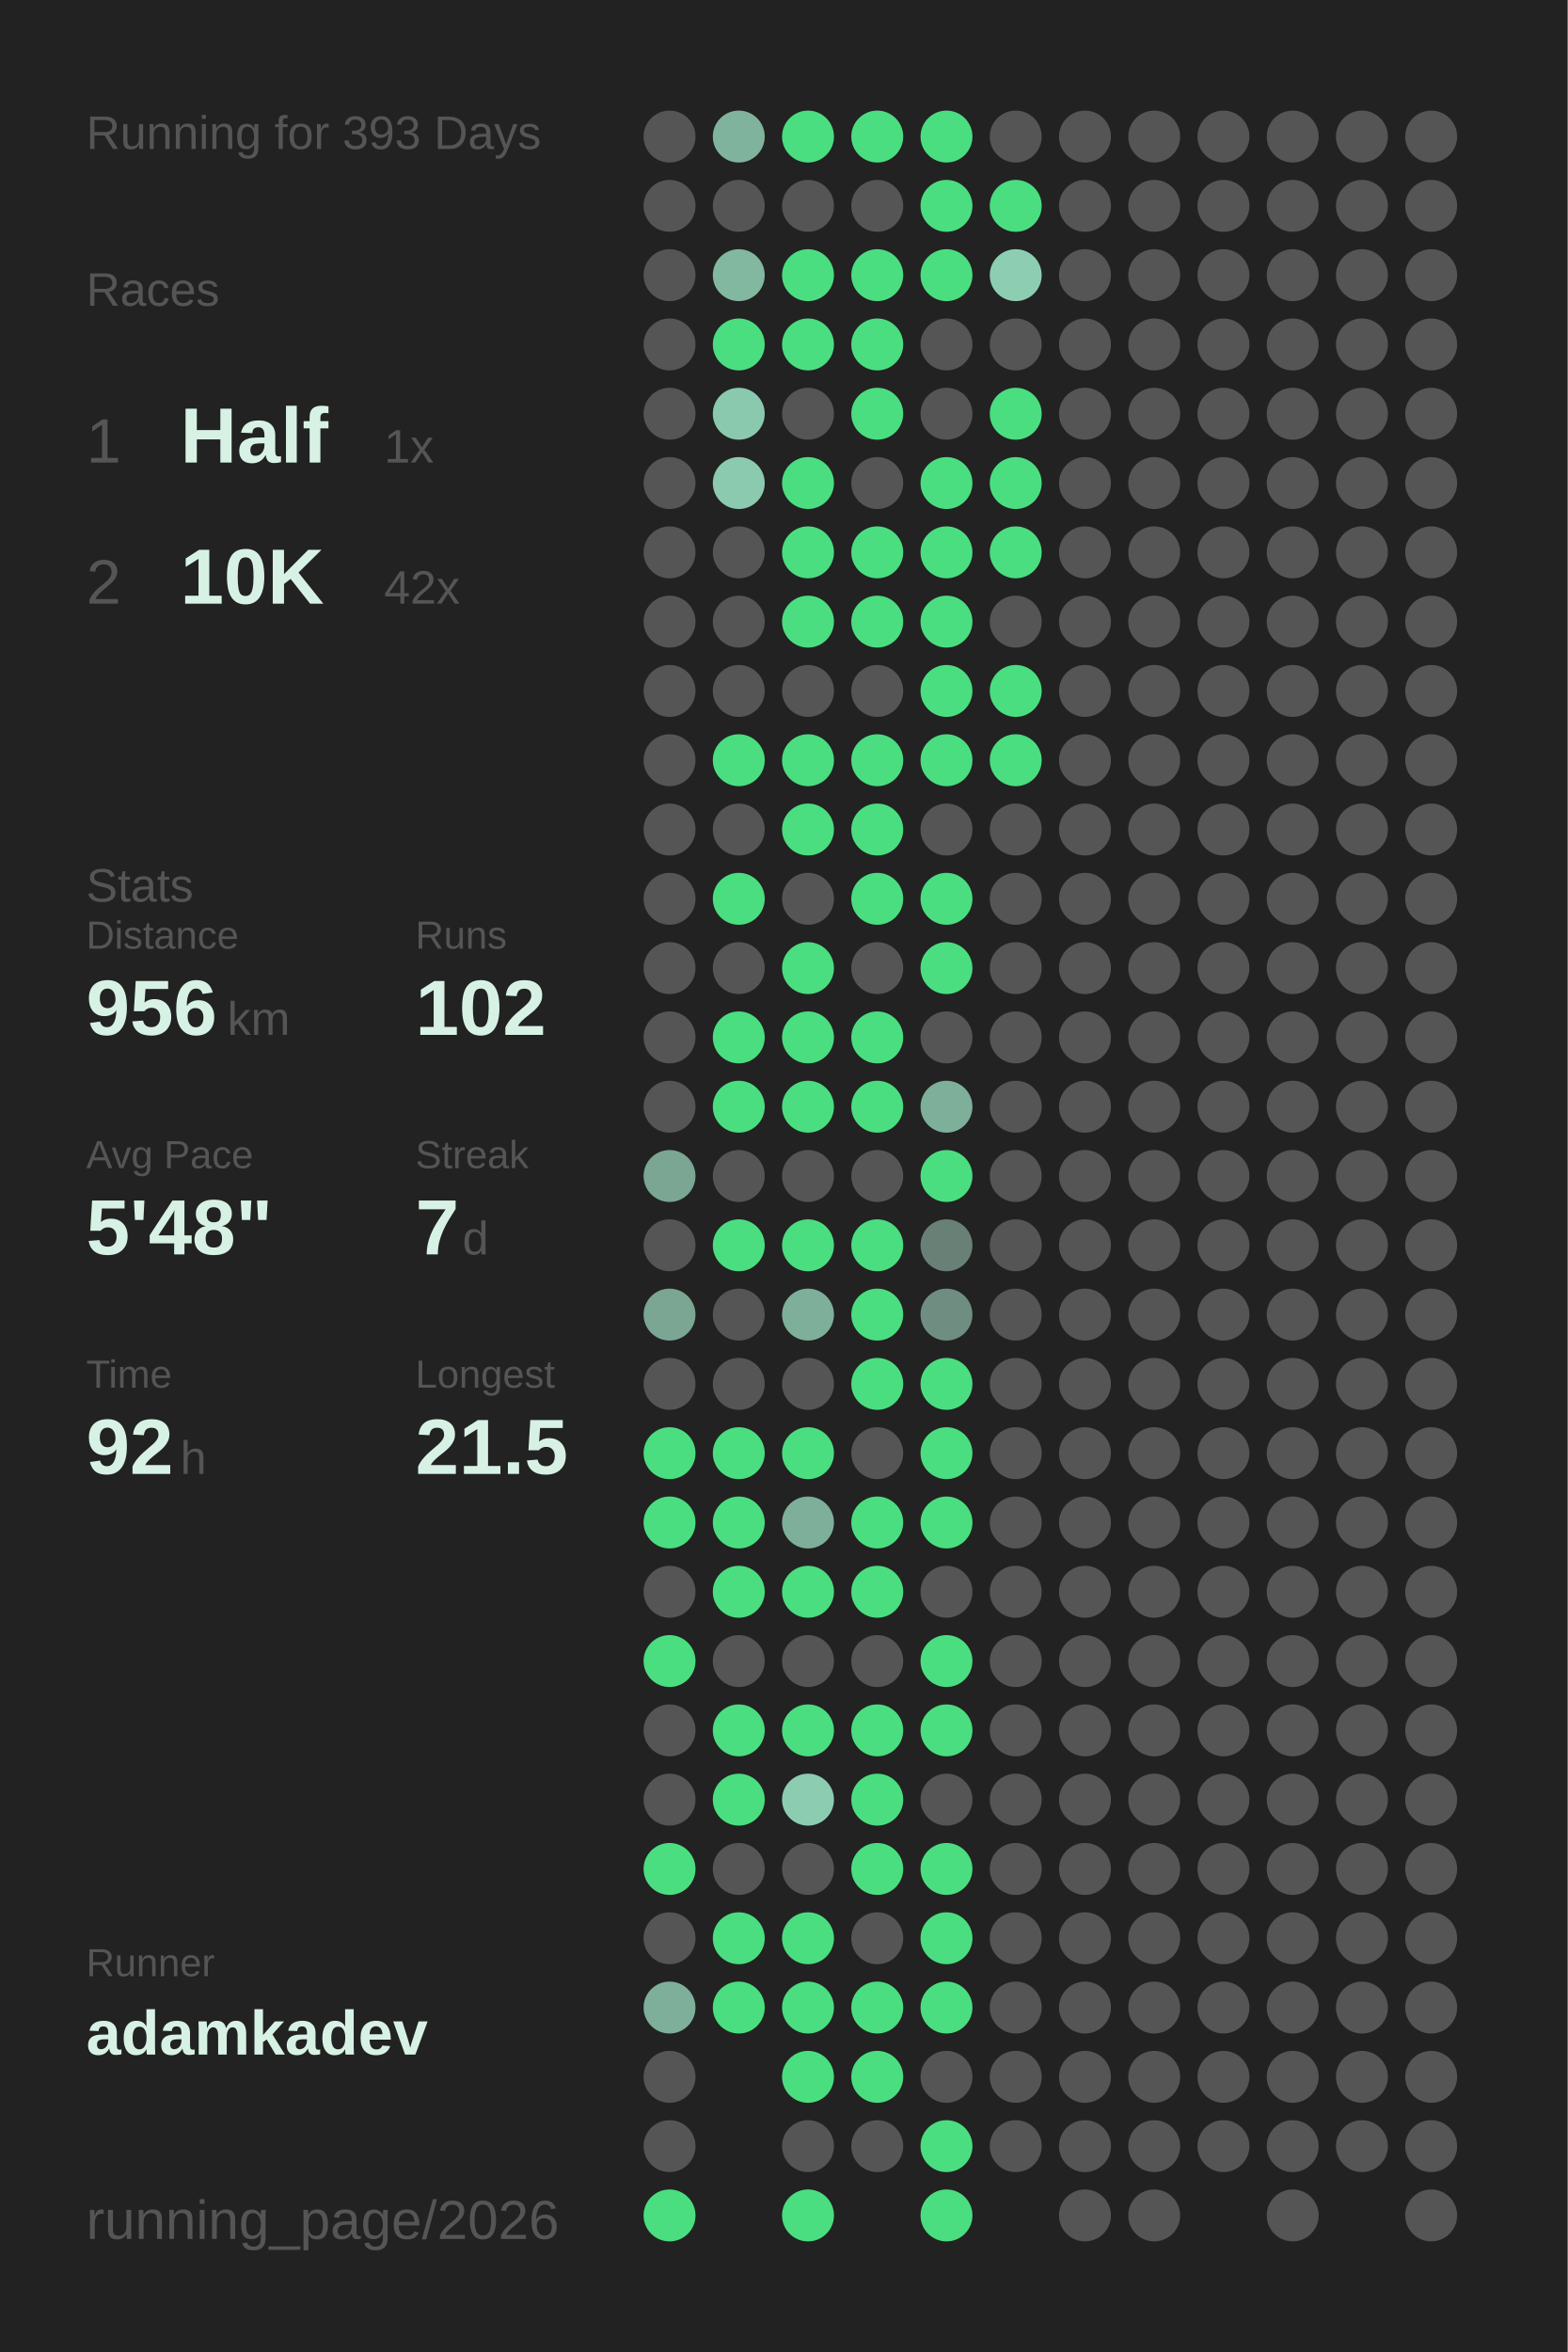
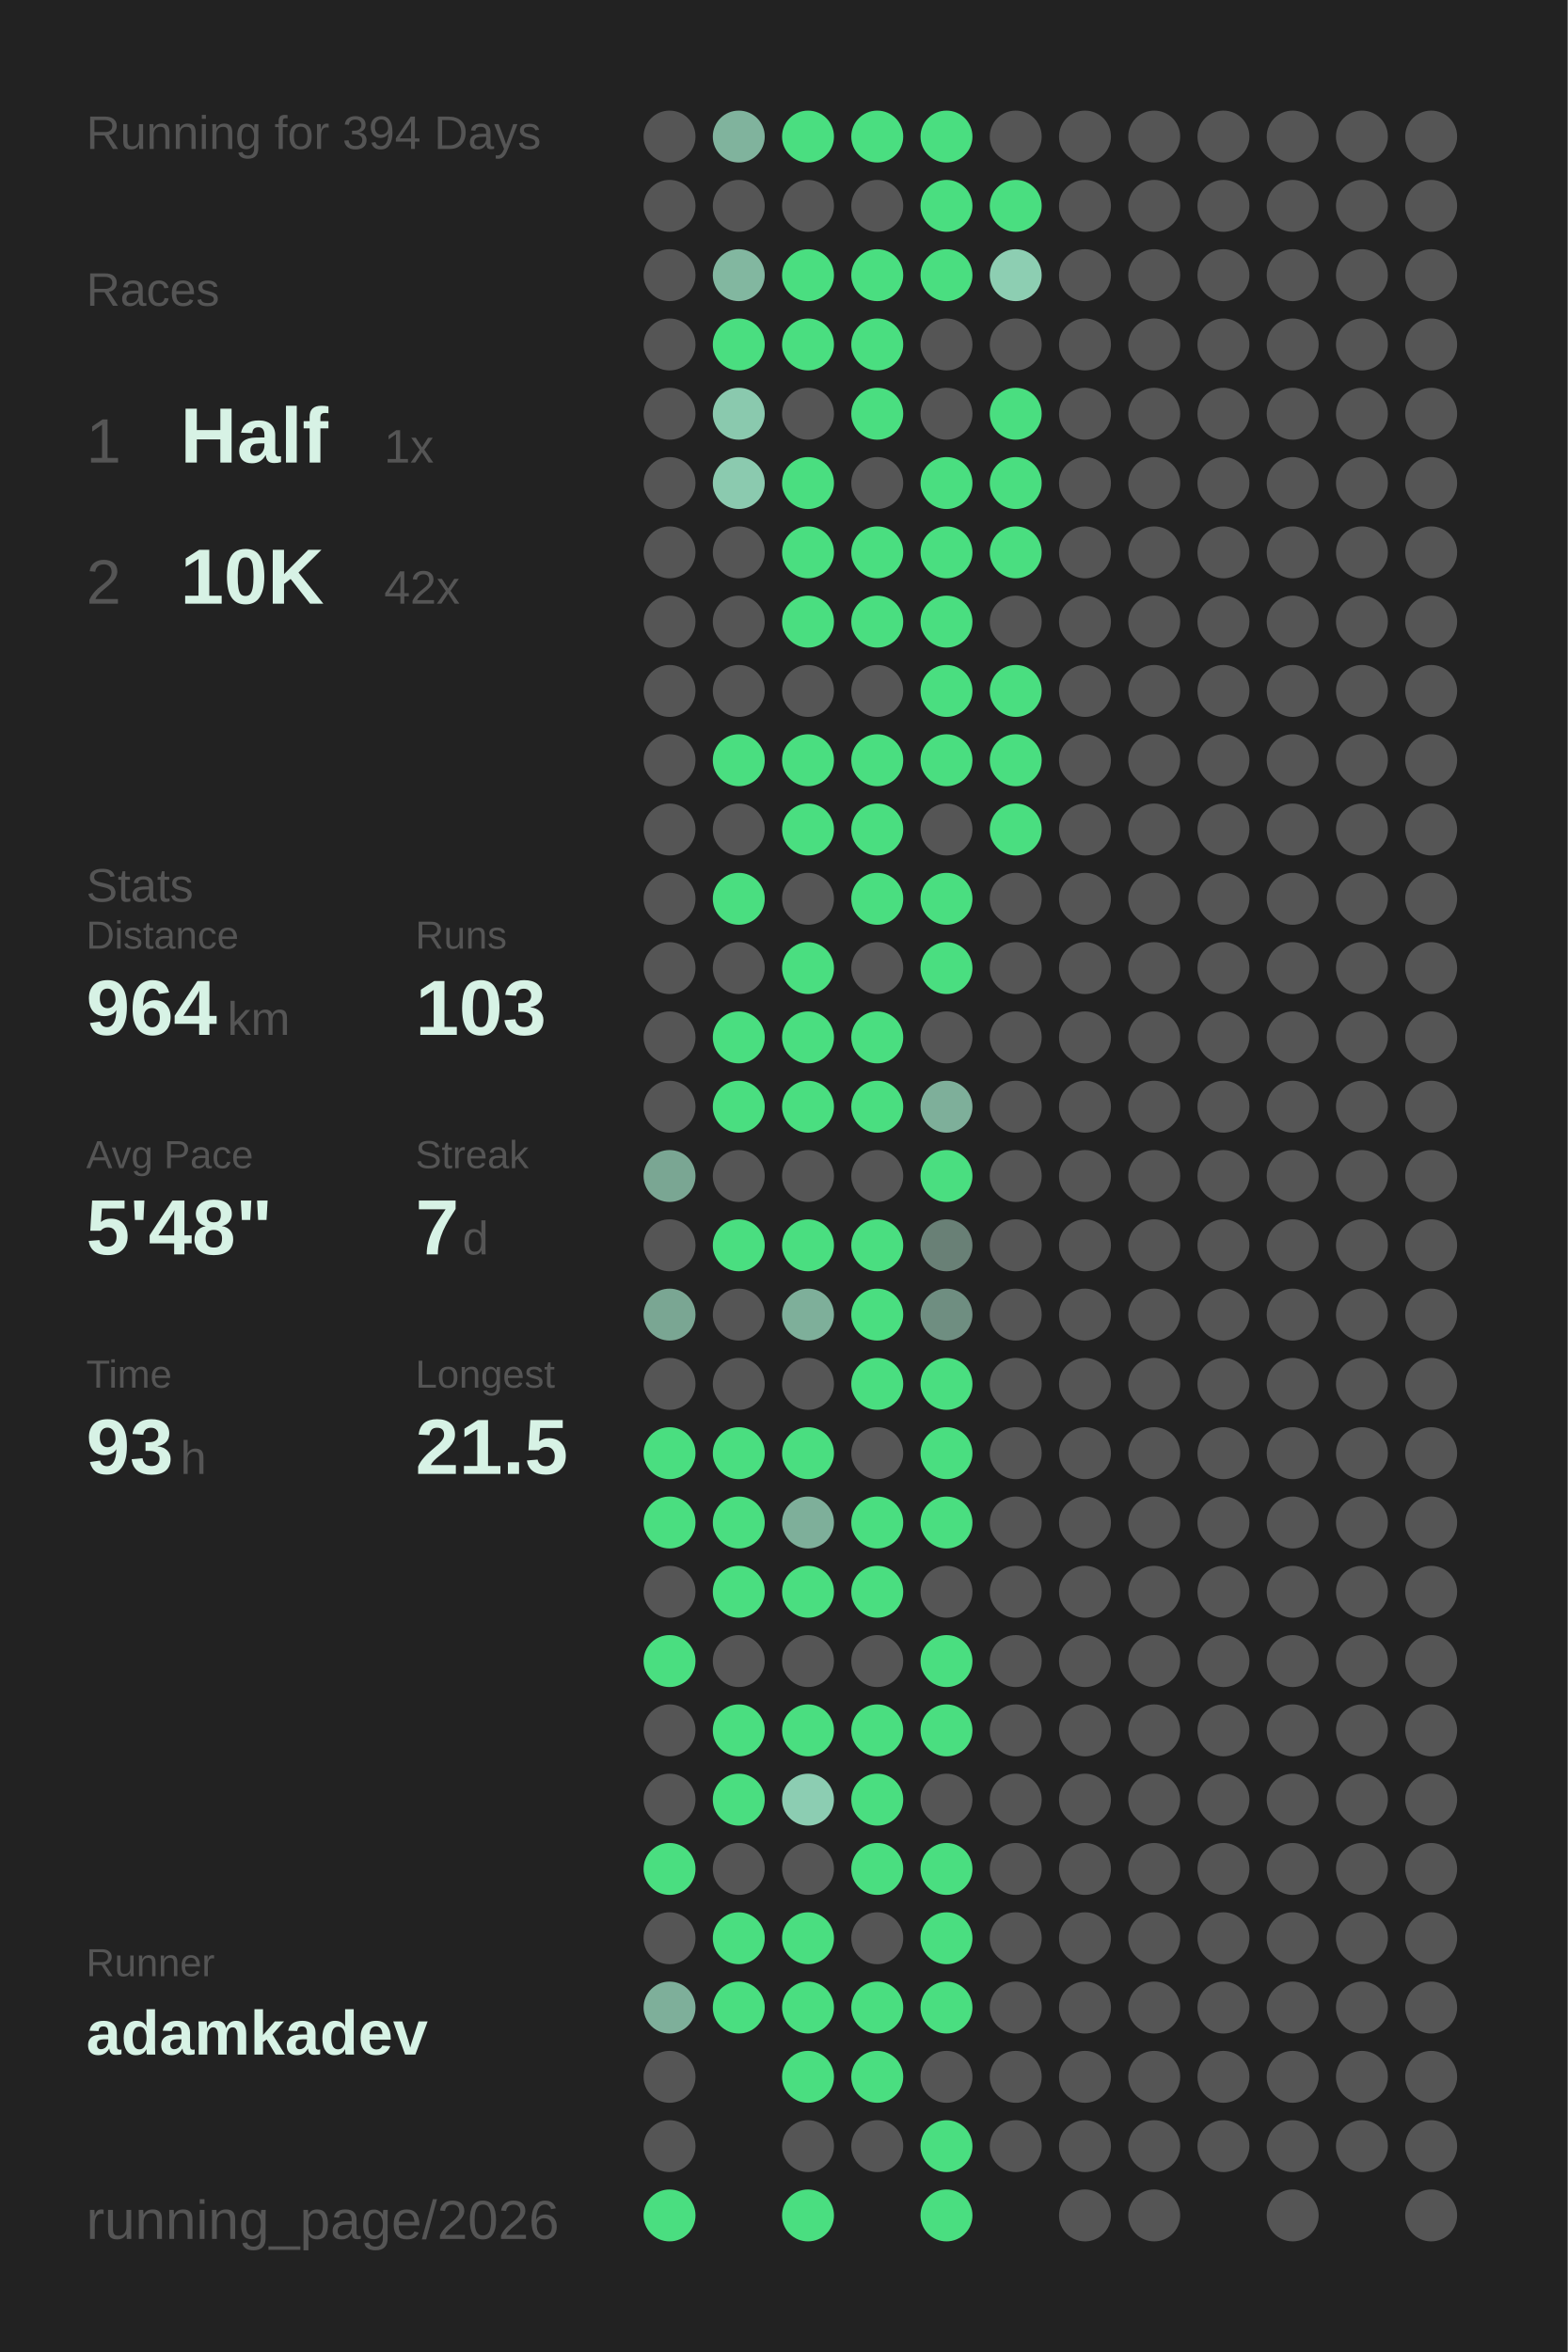
<svg xmlns="http://www.w3.org/2000/svg" baseProfile="full" height="300mm" version="1.1" viewBox="0,0,200,300" width="200mm">
  <defs />
  <rect fill="#222222" height="300" width="200" x="0" y="0" />
-   <text fill="#555555" style="font-size:6px; font-family:Arial;" x="11" y="19">Running for 393 Days</text>
+   <text fill="#555555" style="font-size:6px; font-family:Arial;" x="11" y="19">Running for 394 Days</text>
  <text fill="#555555" style="font-size:6px; font-family:Arial;" x="11" y="39">Races</text>
  <text fill="#555555" style="font-size:8px; font-family:Arial;" x="11" y="59">1</text>
  <text fill="#D7F2E5" style="font-size:10px; font-family:Arial; font-weight:bold;" x="23" y="59">Half</text>
  <text fill="#555555" style="font-size:6px; font-family:Arial;" x="49" y="59">1x</text>
  <text fill="#555555" style="font-size:8px; font-family:Arial;" x="11" y="77">2</text>
  <text fill="#D7F2E5" style="font-size:10px; font-family:Arial; font-weight:bold;" x="23" y="77">10K</text>
  <text fill="#555555" style="font-size:6px; font-family:Arial;" x="49" y="77">42x</text>
  <text fill="#555555" style="font-size:6px; font-family:Arial;" x="11" y="115">Stats</text>
  <text fill="#555555" style="font-size:5px; font-family:Arial;" x="11" y="121">Distance</text>
-   <text fill="#D7F2E5" style="font-size:10px; font-family:Arial; font-weight:bold;" x="11" y="132">956</text>
+   <text fill="#D7F2E5" style="font-size:10px; font-family:Arial; font-weight:bold;" x="11" y="132">964</text>
  <text fill="#555555" style="font-size:6px; font-family:Arial;" x="29" y="132">km</text>
  <text fill="#555555" style="font-size:5px; font-family:Arial;" x="53" y="121">Runs</text>
-   <text fill="#D7F2E5" style="font-size:10px; font-family:Arial; font-weight:bold;" x="53" y="132">102</text>
+   <text fill="#D7F2E5" style="font-size:10px; font-family:Arial; font-weight:bold;" x="53" y="132">103</text>
  <text fill="#555555" style="font-size:5px; font-family:Arial;" x="11" y="149">Avg Pace</text>
  <text fill="#D7F2E5" style="font-size:10px; font-family:Arial; font-weight:bold;" x="11" y="160">5'48"</text>
  <text fill="#555555" style="font-size:5px; font-family:Arial;" x="53" y="149">Streak</text>
  <text fill="#D7F2E5" style="font-size:10px; font-family:Arial; font-weight:bold;" x="53" y="160">7</text>
  <text fill="#555555" style="font-size:6px; font-family:Arial;" x="59" y="160">d</text>
  <text fill="#555555" style="font-size:5px; font-family:Arial;" x="11" y="177">Time</text>
-   <text fill="#D7F2E5" style="font-size:10px; font-family:Arial; font-weight:bold;" x="11" y="188">92</text>
+   <text fill="#D7F2E5" style="font-size:10px; font-family:Arial; font-weight:bold;" x="11" y="188">93</text>
  <text fill="#555555" style="font-size:6px; font-family:Arial;" x="23" y="188">h</text>
  <text fill="#555555" style="font-size:5px; font-family:Arial;" x="53" y="177">Longest</text>
  <text fill="#D7F2E5" style="font-size:10px; font-family:Arial; font-weight:bold;" x="53" y="188">21.5</text>
  <text fill="#555555" style="font-size:5px; font-family:Arial;" x="11" y="252.065">Runner</text>
  <text fill="#D7F2E5" style="font-size:8px; font-family:Arial; font-weight:bold;" x="11" y="262.065">adamkadev</text>
  <text fill="#555555" style="font-size:7px; font-family:Arial;" x="11" y="285.581">running_page/2026</text>
  <circle cx="85.417" cy="17.419" fill="#555555" r="3.312" />
  <circle cx="85.417" cy="26.258" fill="#555555" r="3.312" />
  <circle cx="85.417" cy="35.097" fill="#555555" r="3.312" />
  <circle cx="85.417" cy="43.935" fill="#555555" r="3.312" />
  <circle cx="85.417" cy="52.774" fill="#555555" r="3.312" />
  <circle cx="85.417" cy="61.613" fill="#555555" r="3.312" />
  <circle cx="85.417" cy="70.452" fill="#555555" r="3.312" />
  <circle cx="85.417" cy="79.29" fill="#555555" r="3.312" />
  <circle cx="85.417" cy="88.129" fill="#555555" r="3.312" />
  <circle cx="85.417" cy="96.968" fill="#555555" r="3.312" />
  <circle cx="85.417" cy="105.806" fill="#555555" r="3.312" />
  <circle cx="85.417" cy="114.645" fill="#555555" r="3.312" />
  <circle cx="85.417" cy="123.484" fill="#555555" r="3.312" />
  <circle cx="85.417" cy="132.323" fill="#555555" r="3.312" />
  <circle cx="85.417" cy="141.161" fill="#555555" r="3.312" />
  <circle cx="85.417" cy="150" fill="#7aa693" r="3.312" />
  <circle cx="85.417" cy="158.839" fill="#555555" r="3.312" />
  <circle cx="85.417" cy="167.677" fill="#7aa693" r="3.312" />
  <circle cx="85.417" cy="176.516" fill="#555555" r="3.312" />
  <circle cx="85.417" cy="185.355" fill="#4ADE80" r="3.312" />
  <circle cx="85.417" cy="194.194" fill="#4ADE80" r="3.312" />
  <circle cx="85.417" cy="203.032" fill="#555555" r="3.312" />
  <circle cx="85.417" cy="211.871" fill="#4ADE80" r="3.312" />
  <circle cx="85.417" cy="220.71" fill="#555555" r="3.312" />
  <circle cx="85.417" cy="229.548" fill="#555555" r="3.312" />
  <circle cx="85.417" cy="238.387" fill="#4ADE80" r="3.312" />
  <circle cx="85.417" cy="247.226" fill="#555555" r="3.312" />
  <circle cx="85.417" cy="256.065" fill="#7eaf9a" r="3.312" />
  <circle cx="85.417" cy="264.903" fill="#555555" r="3.312" />
  <circle cx="85.417" cy="273.742" fill="#555555" r="3.312" />
  <circle cx="85.417" cy="282.581" fill="#4ADE80" r="3.312" />
  <circle cx="94.25" cy="17.419" fill="#80b39d" r="3.312" />
  <circle cx="94.25" cy="26.258" fill="#555555" r="3.312" />
  <circle cx="94.25" cy="35.097" fill="#82b7a0" r="3.312" />
  <circle cx="94.25" cy="43.935" fill="#4ADE80" r="3.312" />
  <circle cx="94.25" cy="52.774" fill="#8ac9ae" r="3.312" />
  <circle cx="94.25" cy="61.613" fill="#8bcaaf" r="3.312" />
  <circle cx="94.25" cy="70.452" fill="#555555" r="3.312" />
  <circle cx="94.25" cy="79.29" fill="#555555" r="3.312" />
  <circle cx="94.25" cy="88.129" fill="#555555" r="3.312" />
  <circle cx="94.25" cy="96.968" fill="#4ADE80" r="3.312" />
  <circle cx="94.25" cy="105.806" fill="#555555" r="3.312" />
  <circle cx="94.25" cy="114.645" fill="#4ADE80" r="3.312" />
  <circle cx="94.25" cy="123.484" fill="#555555" r="3.312" />
  <circle cx="94.25" cy="132.323" fill="#4ADE80" r="3.312" />
  <circle cx="94.25" cy="141.161" fill="#4ADE80" r="3.312" />
  <circle cx="94.25" cy="150" fill="#555555" r="3.312" />
  <circle cx="94.25" cy="158.839" fill="#4ADE80" r="3.312" />
  <circle cx="94.25" cy="167.677" fill="#555555" r="3.312" />
  <circle cx="94.25" cy="176.516" fill="#555555" r="3.312" />
  <circle cx="94.25" cy="185.355" fill="#4ADE80" r="3.312" />
  <circle cx="94.25" cy="194.194" fill="#4ADE80" r="3.312" />
  <circle cx="94.25" cy="203.032" fill="#4ADE80" r="3.312" />
  <circle cx="94.25" cy="211.871" fill="#555555" r="3.312" />
  <circle cx="94.25" cy="220.71" fill="#4ADE80" r="3.312" />
  <circle cx="94.25" cy="229.548" fill="#4ADE80" r="3.312" />
  <circle cx="94.25" cy="238.387" fill="#555555" r="3.312" />
  <circle cx="94.25" cy="247.226" fill="#4ADE80" r="3.312" />
  <circle cx="94.25" cy="256.065" fill="#4ADE80" r="3.312" />
  <circle cx="103.083" cy="17.419" fill="#4ADE80" r="3.312" />
  <circle cx="103.083" cy="26.258" fill="#555555" r="3.312" />
  <circle cx="103.083" cy="35.097" fill="#4ADE80" r="3.312" />
  <circle cx="103.083" cy="43.935" fill="#4ADE80" r="3.312" />
  <circle cx="103.083" cy="52.774" fill="#555555" r="3.312" />
  <circle cx="103.083" cy="61.613" fill="#4ADE80" r="3.312" />
  <circle cx="103.083" cy="70.452" fill="#4ADE80" r="3.312" />
  <circle cx="103.083" cy="79.29" fill="#4ADE80" r="3.312" />
  <circle cx="103.083" cy="88.129" fill="#555555" r="3.312" />
  <circle cx="103.083" cy="96.968" fill="#4ADE80" r="3.312" />
  <circle cx="103.083" cy="105.806" fill="#4ADE80" r="3.312" />
  <circle cx="103.083" cy="114.645" fill="#555555" r="3.312" />
  <circle cx="103.083" cy="123.484" fill="#4ADE80" r="3.312" />
  <circle cx="103.083" cy="132.323" fill="#4ADE80" r="3.312" />
  <circle cx="103.083" cy="141.161" fill="#4ADE80" r="3.312" />
  <circle cx="103.083" cy="150" fill="#555555" r="3.312" />
  <circle cx="103.083" cy="158.839" fill="#4ADE80" r="3.312" />
  <circle cx="103.083" cy="167.677" fill="#7eaf9a" r="3.312" />
  <circle cx="103.083" cy="176.516" fill="#555555" r="3.312" />
  <circle cx="103.083" cy="185.355" fill="#4ADE80" r="3.312" />
  <circle cx="103.083" cy="194.194" fill="#7eaf9a" r="3.312" />
  <circle cx="103.083" cy="203.032" fill="#4ADE80" r="3.312" />
  <circle cx="103.083" cy="211.871" fill="#555555" r="3.312" />
  <circle cx="103.083" cy="220.71" fill="#4ADE80" r="3.312" />
  <circle cx="103.083" cy="229.548" fill="#8ccdb2" r="3.312" />
  <circle cx="103.083" cy="238.387" fill="#555555" r="3.312" />
  <circle cx="103.083" cy="247.226" fill="#4ADE80" r="3.312" />
  <circle cx="103.083" cy="256.065" fill="#4ADE80" r="3.312" />
  <circle cx="103.083" cy="264.903" fill="#4ADE80" r="3.312" />
  <circle cx="103.083" cy="273.742" fill="#555555" r="3.312" />
  <circle cx="103.083" cy="282.581" fill="#4ADE80" r="3.312" />
  <circle cx="111.917" cy="17.419" fill="#4ADE80" r="3.312" />
  <circle cx="111.917" cy="26.258" fill="#555555" r="3.312" />
  <circle cx="111.917" cy="35.097" fill="#4ADE80" r="3.312" />
  <circle cx="111.917" cy="43.935" fill="#4ADE80" r="3.312" />
  <circle cx="111.917" cy="52.774" fill="#4ADE80" r="3.312" />
  <circle cx="111.917" cy="61.613" fill="#555555" r="3.312" />
  <circle cx="111.917" cy="70.452" fill="#4ADE80" r="3.312" />
  <circle cx="111.917" cy="79.29" fill="#4ADE80" r="3.312" />
  <circle cx="111.917" cy="88.129" fill="#555555" r="3.312" />
  <circle cx="111.917" cy="96.968" fill="#4ADE80" r="3.312" />
  <circle cx="111.917" cy="105.806" fill="#4ADE80" r="3.312" />
  <circle cx="111.917" cy="114.645" fill="#4ADE80" r="3.312" />
  <circle cx="111.917" cy="123.484" fill="#555555" r="3.312" />
  <circle cx="111.917" cy="132.323" fill="#4ADE80" r="3.312" />
  <circle cx="111.917" cy="141.161" fill="#4ADE80" r="3.312" />
  <circle cx="111.917" cy="150" fill="#555555" r="3.312" />
  <circle cx="111.917" cy="158.839" fill="#4ADE80" r="3.312" />
  <circle cx="111.917" cy="167.677" fill="#4ADE80" r="3.312" />
  <circle cx="111.917" cy="176.516" fill="#4ADE80" r="3.312" />
  <circle cx="111.917" cy="185.355" fill="#555555" r="3.312" />
  <circle cx="111.917" cy="194.194" fill="#4ADE80" r="3.312" />
  <circle cx="111.917" cy="203.032" fill="#4ADE80" r="3.312" />
  <circle cx="111.917" cy="211.871" fill="#555555" r="3.312" />
  <circle cx="111.917" cy="220.71" fill="#4ADE80" r="3.312" />
  <circle cx="111.917" cy="229.548" fill="#4ADE80" r="3.312" />
  <circle cx="111.917" cy="238.387" fill="#4ADE80" r="3.312" />
  <circle cx="111.917" cy="247.226" fill="#555555" r="3.312" />
  <circle cx="111.917" cy="256.065" fill="#4ADE80" r="3.312" />
  <circle cx="111.917" cy="264.903" fill="#4ADE80" r="3.312" />
  <circle cx="111.917" cy="273.742" fill="#555555" r="3.312" />
  <circle cx="120.75" cy="17.419" fill="#4ADE80" r="3.312" />
  <circle cx="120.75" cy="26.258" fill="#4ADE80" r="3.312" />
  <circle cx="120.75" cy="35.097" fill="#4ADE80" r="3.312" />
  <circle cx="120.75" cy="43.935" fill="#555555" r="3.312" />
  <circle cx="120.75" cy="52.774" fill="#555555" r="3.312" />
  <circle cx="120.75" cy="61.613" fill="#4ADE80" r="3.312" />
  <circle cx="120.75" cy="70.452" fill="#4ADE80" r="3.312" />
  <circle cx="120.75" cy="79.29" fill="#4ADE80" r="3.312" />
  <circle cx="120.75" cy="88.129" fill="#4ADE80" r="3.312" />
  <circle cx="120.75" cy="96.968" fill="#4ADE80" r="3.312" />
  <circle cx="120.75" cy="105.806" fill="#555555" r="3.312" />
  <circle cx="120.75" cy="114.645" fill="#4ADE80" r="3.312" />
  <circle cx="120.75" cy="123.484" fill="#4ADE80" r="3.312" />
  <circle cx="120.75" cy="132.323" fill="#555555" r="3.312" />
  <circle cx="120.75" cy="141.161" fill="#7eaf9a" r="3.312" />
  <circle cx="120.75" cy="150" fill="#4ADE80" r="3.312" />
  <circle cx="120.75" cy="158.839" fill="#698076" r="3.312" />
  <circle cx="120.75" cy="167.677" fill="#6f8e81" r="3.312" />
  <circle cx="120.75" cy="176.516" fill="#4ADE80" r="3.312" />
  <circle cx="120.75" cy="185.355" fill="#4ADE80" r="3.312" />
  <circle cx="120.75" cy="194.194" fill="#4ADE80" r="3.312" />
  <circle cx="120.75" cy="203.032" fill="#555555" r="3.312" />
  <circle cx="120.75" cy="211.871" fill="#4ADE80" r="3.312" />
  <circle cx="120.75" cy="220.71" fill="#4ADE80" r="3.312" />
  <circle cx="120.75" cy="229.548" fill="#555555" r="3.312" />
  <circle cx="120.75" cy="238.387" fill="#4ADE80" r="3.312" />
  <circle cx="120.75" cy="247.226" fill="#4ADE80" r="3.312" />
  <circle cx="120.75" cy="256.065" fill="#4ADE80" r="3.312" />
  <circle cx="120.75" cy="264.903" fill="#555555" r="3.312" />
  <circle cx="120.75" cy="273.742" fill="#4ADE80" r="3.312" />
  <circle cx="120.75" cy="282.581" fill="#4ADE80" r="3.312" />
  <circle cx="129.583" cy="17.419" fill="#555555" r="3.312" />
  <circle cx="129.583" cy="26.258" fill="#4ADE80" r="3.312" />
  <circle cx="129.583" cy="35.097" fill="#8dceb2" r="3.312" />
  <circle cx="129.583" cy="43.935" fill="#555555" r="3.312" />
  <circle cx="129.583" cy="52.774" fill="#4ADE80" r="3.312" />
  <circle cx="129.583" cy="61.613" fill="#4ADE80" r="3.312" />
  <circle cx="129.583" cy="70.452" fill="#4ADE80" r="3.312" />
  <circle cx="129.583" cy="79.29" fill="#555555" r="3.312" />
  <circle cx="129.583" cy="88.129" fill="#4ADE80" r="3.312" />
  <circle cx="129.583" cy="96.968" fill="#4ADE80" r="3.312" />
-   <circle cx="129.583" cy="105.806" fill="#555555" r="3.312" />
+   <circle cx="129.583" cy="105.806" fill="#4ADE80" r="3.312" />
  <circle cx="129.583" cy="114.645" fill="#555555" r="3.312" />
  <circle cx="129.583" cy="123.484" fill="#555555" r="3.312" />
  <circle cx="129.583" cy="132.323" fill="#555555" r="3.312" />
  <circle cx="129.583" cy="141.161" fill="#555555" r="3.312" />
  <circle cx="129.583" cy="150" fill="#555555" r="3.312" />
  <circle cx="129.583" cy="158.839" fill="#555555" r="3.312" />
  <circle cx="129.583" cy="167.677" fill="#555555" r="3.312" />
  <circle cx="129.583" cy="176.516" fill="#555555" r="3.312" />
  <circle cx="129.583" cy="185.355" fill="#555555" r="3.312" />
  <circle cx="129.583" cy="194.194" fill="#555555" r="3.312" />
  <circle cx="129.583" cy="203.032" fill="#555555" r="3.312" />
  <circle cx="129.583" cy="211.871" fill="#555555" r="3.312" />
  <circle cx="129.583" cy="220.71" fill="#555555" r="3.312" />
  <circle cx="129.583" cy="229.548" fill="#555555" r="3.312" />
  <circle cx="129.583" cy="238.387" fill="#555555" r="3.312" />
  <circle cx="129.583" cy="247.226" fill="#555555" r="3.312" />
  <circle cx="129.583" cy="256.065" fill="#555555" r="3.312" />
  <circle cx="129.583" cy="264.903" fill="#555555" r="3.312" />
  <circle cx="129.583" cy="273.742" fill="#555555" r="3.312" />
  <circle cx="138.417" cy="17.419" fill="#555555" r="3.312" />
  <circle cx="138.417" cy="26.258" fill="#555555" r="3.312" />
  <circle cx="138.417" cy="35.097" fill="#555555" r="3.312" />
  <circle cx="138.417" cy="43.935" fill="#555555" r="3.312" />
  <circle cx="138.417" cy="52.774" fill="#555555" r="3.312" />
  <circle cx="138.417" cy="61.613" fill="#555555" r="3.312" />
  <circle cx="138.417" cy="70.452" fill="#555555" r="3.312" />
  <circle cx="138.417" cy="79.29" fill="#555555" r="3.312" />
  <circle cx="138.417" cy="88.129" fill="#555555" r="3.312" />
  <circle cx="138.417" cy="96.968" fill="#555555" r="3.312" />
  <circle cx="138.417" cy="105.806" fill="#555555" r="3.312" />
  <circle cx="138.417" cy="114.645" fill="#555555" r="3.312" />
  <circle cx="138.417" cy="123.484" fill="#555555" r="3.312" />
  <circle cx="138.417" cy="132.323" fill="#555555" r="3.312" />
  <circle cx="138.417" cy="141.161" fill="#555555" r="3.312" />
  <circle cx="138.417" cy="150" fill="#555555" r="3.312" />
  <circle cx="138.417" cy="158.839" fill="#555555" r="3.312" />
  <circle cx="138.417" cy="167.677" fill="#555555" r="3.312" />
  <circle cx="138.417" cy="176.516" fill="#555555" r="3.312" />
  <circle cx="138.417" cy="185.355" fill="#555555" r="3.312" />
  <circle cx="138.417" cy="194.194" fill="#555555" r="3.312" />
  <circle cx="138.417" cy="203.032" fill="#555555" r="3.312" />
  <circle cx="138.417" cy="211.871" fill="#555555" r="3.312" />
  <circle cx="138.417" cy="220.71" fill="#555555" r="3.312" />
  <circle cx="138.417" cy="229.548" fill="#555555" r="3.312" />
  <circle cx="138.417" cy="238.387" fill="#555555" r="3.312" />
  <circle cx="138.417" cy="247.226" fill="#555555" r="3.312" />
  <circle cx="138.417" cy="256.065" fill="#555555" r="3.312" />
  <circle cx="138.417" cy="264.903" fill="#555555" r="3.312" />
  <circle cx="138.417" cy="273.742" fill="#555555" r="3.312" />
  <circle cx="138.417" cy="282.581" fill="#555555" r="3.312" />
  <circle cx="147.25" cy="17.419" fill="#555555" r="3.312" />
  <circle cx="147.25" cy="26.258" fill="#555555" r="3.312" />
  <circle cx="147.25" cy="35.097" fill="#555555" r="3.312" />
  <circle cx="147.25" cy="43.935" fill="#555555" r="3.312" />
  <circle cx="147.25" cy="52.774" fill="#555555" r="3.312" />
  <circle cx="147.25" cy="61.613" fill="#555555" r="3.312" />
  <circle cx="147.25" cy="70.452" fill="#555555" r="3.312" />
  <circle cx="147.25" cy="79.29" fill="#555555" r="3.312" />
  <circle cx="147.25" cy="88.129" fill="#555555" r="3.312" />
  <circle cx="147.25" cy="96.968" fill="#555555" r="3.312" />
  <circle cx="147.25" cy="105.806" fill="#555555" r="3.312" />
  <circle cx="147.25" cy="114.645" fill="#555555" r="3.312" />
  <circle cx="147.25" cy="123.484" fill="#555555" r="3.312" />
  <circle cx="147.25" cy="132.323" fill="#555555" r="3.312" />
  <circle cx="147.25" cy="141.161" fill="#555555" r="3.312" />
  <circle cx="147.25" cy="150" fill="#555555" r="3.312" />
  <circle cx="147.25" cy="158.839" fill="#555555" r="3.312" />
  <circle cx="147.25" cy="167.677" fill="#555555" r="3.312" />
  <circle cx="147.25" cy="176.516" fill="#555555" r="3.312" />
  <circle cx="147.25" cy="185.355" fill="#555555" r="3.312" />
  <circle cx="147.25" cy="194.194" fill="#555555" r="3.312" />
  <circle cx="147.25" cy="203.032" fill="#555555" r="3.312" />
  <circle cx="147.25" cy="211.871" fill="#555555" r="3.312" />
  <circle cx="147.25" cy="220.71" fill="#555555" r="3.312" />
  <circle cx="147.25" cy="229.548" fill="#555555" r="3.312" />
  <circle cx="147.25" cy="238.387" fill="#555555" r="3.312" />
  <circle cx="147.25" cy="247.226" fill="#555555" r="3.312" />
  <circle cx="147.25" cy="256.065" fill="#555555" r="3.312" />
  <circle cx="147.25" cy="264.903" fill="#555555" r="3.312" />
  <circle cx="147.25" cy="273.742" fill="#555555" r="3.312" />
  <circle cx="147.25" cy="282.581" fill="#555555" r="3.312" />
  <circle cx="156.083" cy="17.419" fill="#555555" r="3.312" />
  <circle cx="156.083" cy="26.258" fill="#555555" r="3.312" />
  <circle cx="156.083" cy="35.097" fill="#555555" r="3.312" />
  <circle cx="156.083" cy="43.935" fill="#555555" r="3.312" />
  <circle cx="156.083" cy="52.774" fill="#555555" r="3.312" />
  <circle cx="156.083" cy="61.613" fill="#555555" r="3.312" />
  <circle cx="156.083" cy="70.452" fill="#555555" r="3.312" />
  <circle cx="156.083" cy="79.29" fill="#555555" r="3.312" />
  <circle cx="156.083" cy="88.129" fill="#555555" r="3.312" />
  <circle cx="156.083" cy="96.968" fill="#555555" r="3.312" />
  <circle cx="156.083" cy="105.806" fill="#555555" r="3.312" />
  <circle cx="156.083" cy="114.645" fill="#555555" r="3.312" />
  <circle cx="156.083" cy="123.484" fill="#555555" r="3.312" />
  <circle cx="156.083" cy="132.323" fill="#555555" r="3.312" />
  <circle cx="156.083" cy="141.161" fill="#555555" r="3.312" />
  <circle cx="156.083" cy="150" fill="#555555" r="3.312" />
  <circle cx="156.083" cy="158.839" fill="#555555" r="3.312" />
  <circle cx="156.083" cy="167.677" fill="#555555" r="3.312" />
  <circle cx="156.083" cy="176.516" fill="#555555" r="3.312" />
  <circle cx="156.083" cy="185.355" fill="#555555" r="3.312" />
  <circle cx="156.083" cy="194.194" fill="#555555" r="3.312" />
  <circle cx="156.083" cy="203.032" fill="#555555" r="3.312" />
  <circle cx="156.083" cy="211.871" fill="#555555" r="3.312" />
  <circle cx="156.083" cy="220.71" fill="#555555" r="3.312" />
  <circle cx="156.083" cy="229.548" fill="#555555" r="3.312" />
  <circle cx="156.083" cy="238.387" fill="#555555" r="3.312" />
  <circle cx="156.083" cy="247.226" fill="#555555" r="3.312" />
  <circle cx="156.083" cy="256.065" fill="#555555" r="3.312" />
  <circle cx="156.083" cy="264.903" fill="#555555" r="3.312" />
  <circle cx="156.083" cy="273.742" fill="#555555" r="3.312" />
  <circle cx="164.917" cy="17.419" fill="#555555" r="3.312" />
  <circle cx="164.917" cy="26.258" fill="#555555" r="3.312" />
  <circle cx="164.917" cy="35.097" fill="#555555" r="3.312" />
  <circle cx="164.917" cy="43.935" fill="#555555" r="3.312" />
  <circle cx="164.917" cy="52.774" fill="#555555" r="3.312" />
  <circle cx="164.917" cy="61.613" fill="#555555" r="3.312" />
  <circle cx="164.917" cy="70.452" fill="#555555" r="3.312" />
  <circle cx="164.917" cy="79.29" fill="#555555" r="3.312" />
  <circle cx="164.917" cy="88.129" fill="#555555" r="3.312" />
  <circle cx="164.917" cy="96.968" fill="#555555" r="3.312" />
  <circle cx="164.917" cy="105.806" fill="#555555" r="3.312" />
  <circle cx="164.917" cy="114.645" fill="#555555" r="3.312" />
  <circle cx="164.917" cy="123.484" fill="#555555" r="3.312" />
  <circle cx="164.917" cy="132.323" fill="#555555" r="3.312" />
  <circle cx="164.917" cy="141.161" fill="#555555" r="3.312" />
  <circle cx="164.917" cy="150" fill="#555555" r="3.312" />
  <circle cx="164.917" cy="158.839" fill="#555555" r="3.312" />
  <circle cx="164.917" cy="167.677" fill="#555555" r="3.312" />
  <circle cx="164.917" cy="176.516" fill="#555555" r="3.312" />
  <circle cx="164.917" cy="185.355" fill="#555555" r="3.312" />
  <circle cx="164.917" cy="194.194" fill="#555555" r="3.312" />
  <circle cx="164.917" cy="203.032" fill="#555555" r="3.312" />
  <circle cx="164.917" cy="211.871" fill="#555555" r="3.312" />
  <circle cx="164.917" cy="220.71" fill="#555555" r="3.312" />
  <circle cx="164.917" cy="229.548" fill="#555555" r="3.312" />
  <circle cx="164.917" cy="238.387" fill="#555555" r="3.312" />
  <circle cx="164.917" cy="247.226" fill="#555555" r="3.312" />
  <circle cx="164.917" cy="256.065" fill="#555555" r="3.312" />
  <circle cx="164.917" cy="264.903" fill="#555555" r="3.312" />
  <circle cx="164.917" cy="273.742" fill="#555555" r="3.312" />
  <circle cx="164.917" cy="282.581" fill="#555555" r="3.312" />
  <circle cx="173.75" cy="17.419" fill="#555555" r="3.312" />
  <circle cx="173.75" cy="26.258" fill="#555555" r="3.312" />
  <circle cx="173.75" cy="35.097" fill="#555555" r="3.312" />
  <circle cx="173.75" cy="43.935" fill="#555555" r="3.312" />
  <circle cx="173.75" cy="52.774" fill="#555555" r="3.312" />
  <circle cx="173.75" cy="61.613" fill="#555555" r="3.312" />
  <circle cx="173.75" cy="70.452" fill="#555555" r="3.312" />
  <circle cx="173.75" cy="79.29" fill="#555555" r="3.312" />
  <circle cx="173.75" cy="88.129" fill="#555555" r="3.312" />
  <circle cx="173.75" cy="96.968" fill="#555555" r="3.312" />
  <circle cx="173.75" cy="105.806" fill="#555555" r="3.312" />
  <circle cx="173.75" cy="114.645" fill="#555555" r="3.312" />
  <circle cx="173.75" cy="123.484" fill="#555555" r="3.312" />
  <circle cx="173.75" cy="132.323" fill="#555555" r="3.312" />
  <circle cx="173.75" cy="141.161" fill="#555555" r="3.312" />
  <circle cx="173.75" cy="150" fill="#555555" r="3.312" />
  <circle cx="173.75" cy="158.839" fill="#555555" r="3.312" />
  <circle cx="173.75" cy="167.677" fill="#555555" r="3.312" />
  <circle cx="173.75" cy="176.516" fill="#555555" r="3.312" />
  <circle cx="173.75" cy="185.355" fill="#555555" r="3.312" />
  <circle cx="173.75" cy="194.194" fill="#555555" r="3.312" />
  <circle cx="173.75" cy="203.032" fill="#555555" r="3.312" />
  <circle cx="173.75" cy="211.871" fill="#555555" r="3.312" />
  <circle cx="173.75" cy="220.71" fill="#555555" r="3.312" />
  <circle cx="173.75" cy="229.548" fill="#555555" r="3.312" />
  <circle cx="173.75" cy="238.387" fill="#555555" r="3.312" />
  <circle cx="173.75" cy="247.226" fill="#555555" r="3.312" />
  <circle cx="173.75" cy="256.065" fill="#555555" r="3.312" />
  <circle cx="173.75" cy="264.903" fill="#555555" r="3.312" />
  <circle cx="173.75" cy="273.742" fill="#555555" r="3.312" />
  <circle cx="182.583" cy="17.419" fill="#555555" r="3.312" />
  <circle cx="182.583" cy="26.258" fill="#555555" r="3.312" />
  <circle cx="182.583" cy="35.097" fill="#555555" r="3.312" />
  <circle cx="182.583" cy="43.935" fill="#555555" r="3.312" />
  <circle cx="182.583" cy="52.774" fill="#555555" r="3.312" />
  <circle cx="182.583" cy="61.613" fill="#555555" r="3.312" />
  <circle cx="182.583" cy="70.452" fill="#555555" r="3.312" />
  <circle cx="182.583" cy="79.29" fill="#555555" r="3.312" />
  <circle cx="182.583" cy="88.129" fill="#555555" r="3.312" />
  <circle cx="182.583" cy="96.968" fill="#555555" r="3.312" />
  <circle cx="182.583" cy="105.806" fill="#555555" r="3.312" />
  <circle cx="182.583" cy="114.645" fill="#555555" r="3.312" />
  <circle cx="182.583" cy="123.484" fill="#555555" r="3.312" />
  <circle cx="182.583" cy="132.323" fill="#555555" r="3.312" />
  <circle cx="182.583" cy="141.161" fill="#555555" r="3.312" />
  <circle cx="182.583" cy="150" fill="#555555" r="3.312" />
  <circle cx="182.583" cy="158.839" fill="#555555" r="3.312" />
  <circle cx="182.583" cy="167.677" fill="#555555" r="3.312" />
  <circle cx="182.583" cy="176.516" fill="#555555" r="3.312" />
  <circle cx="182.583" cy="185.355" fill="#555555" r="3.312" />
  <circle cx="182.583" cy="194.194" fill="#555555" r="3.312" />
  <circle cx="182.583" cy="203.032" fill="#555555" r="3.312" />
  <circle cx="182.583" cy="211.871" fill="#555555" r="3.312" />
  <circle cx="182.583" cy="220.71" fill="#555555" r="3.312" />
  <circle cx="182.583" cy="229.548" fill="#555555" r="3.312" />
  <circle cx="182.583" cy="238.387" fill="#555555" r="3.312" />
  <circle cx="182.583" cy="247.226" fill="#555555" r="3.312" />
  <circle cx="182.583" cy="256.065" fill="#555555" r="3.312" />
  <circle cx="182.583" cy="264.903" fill="#555555" r="3.312" />
  <circle cx="182.583" cy="273.742" fill="#555555" r="3.312" />
  <circle cx="182.583" cy="282.581" fill="#555555" r="3.312" />
</svg>
